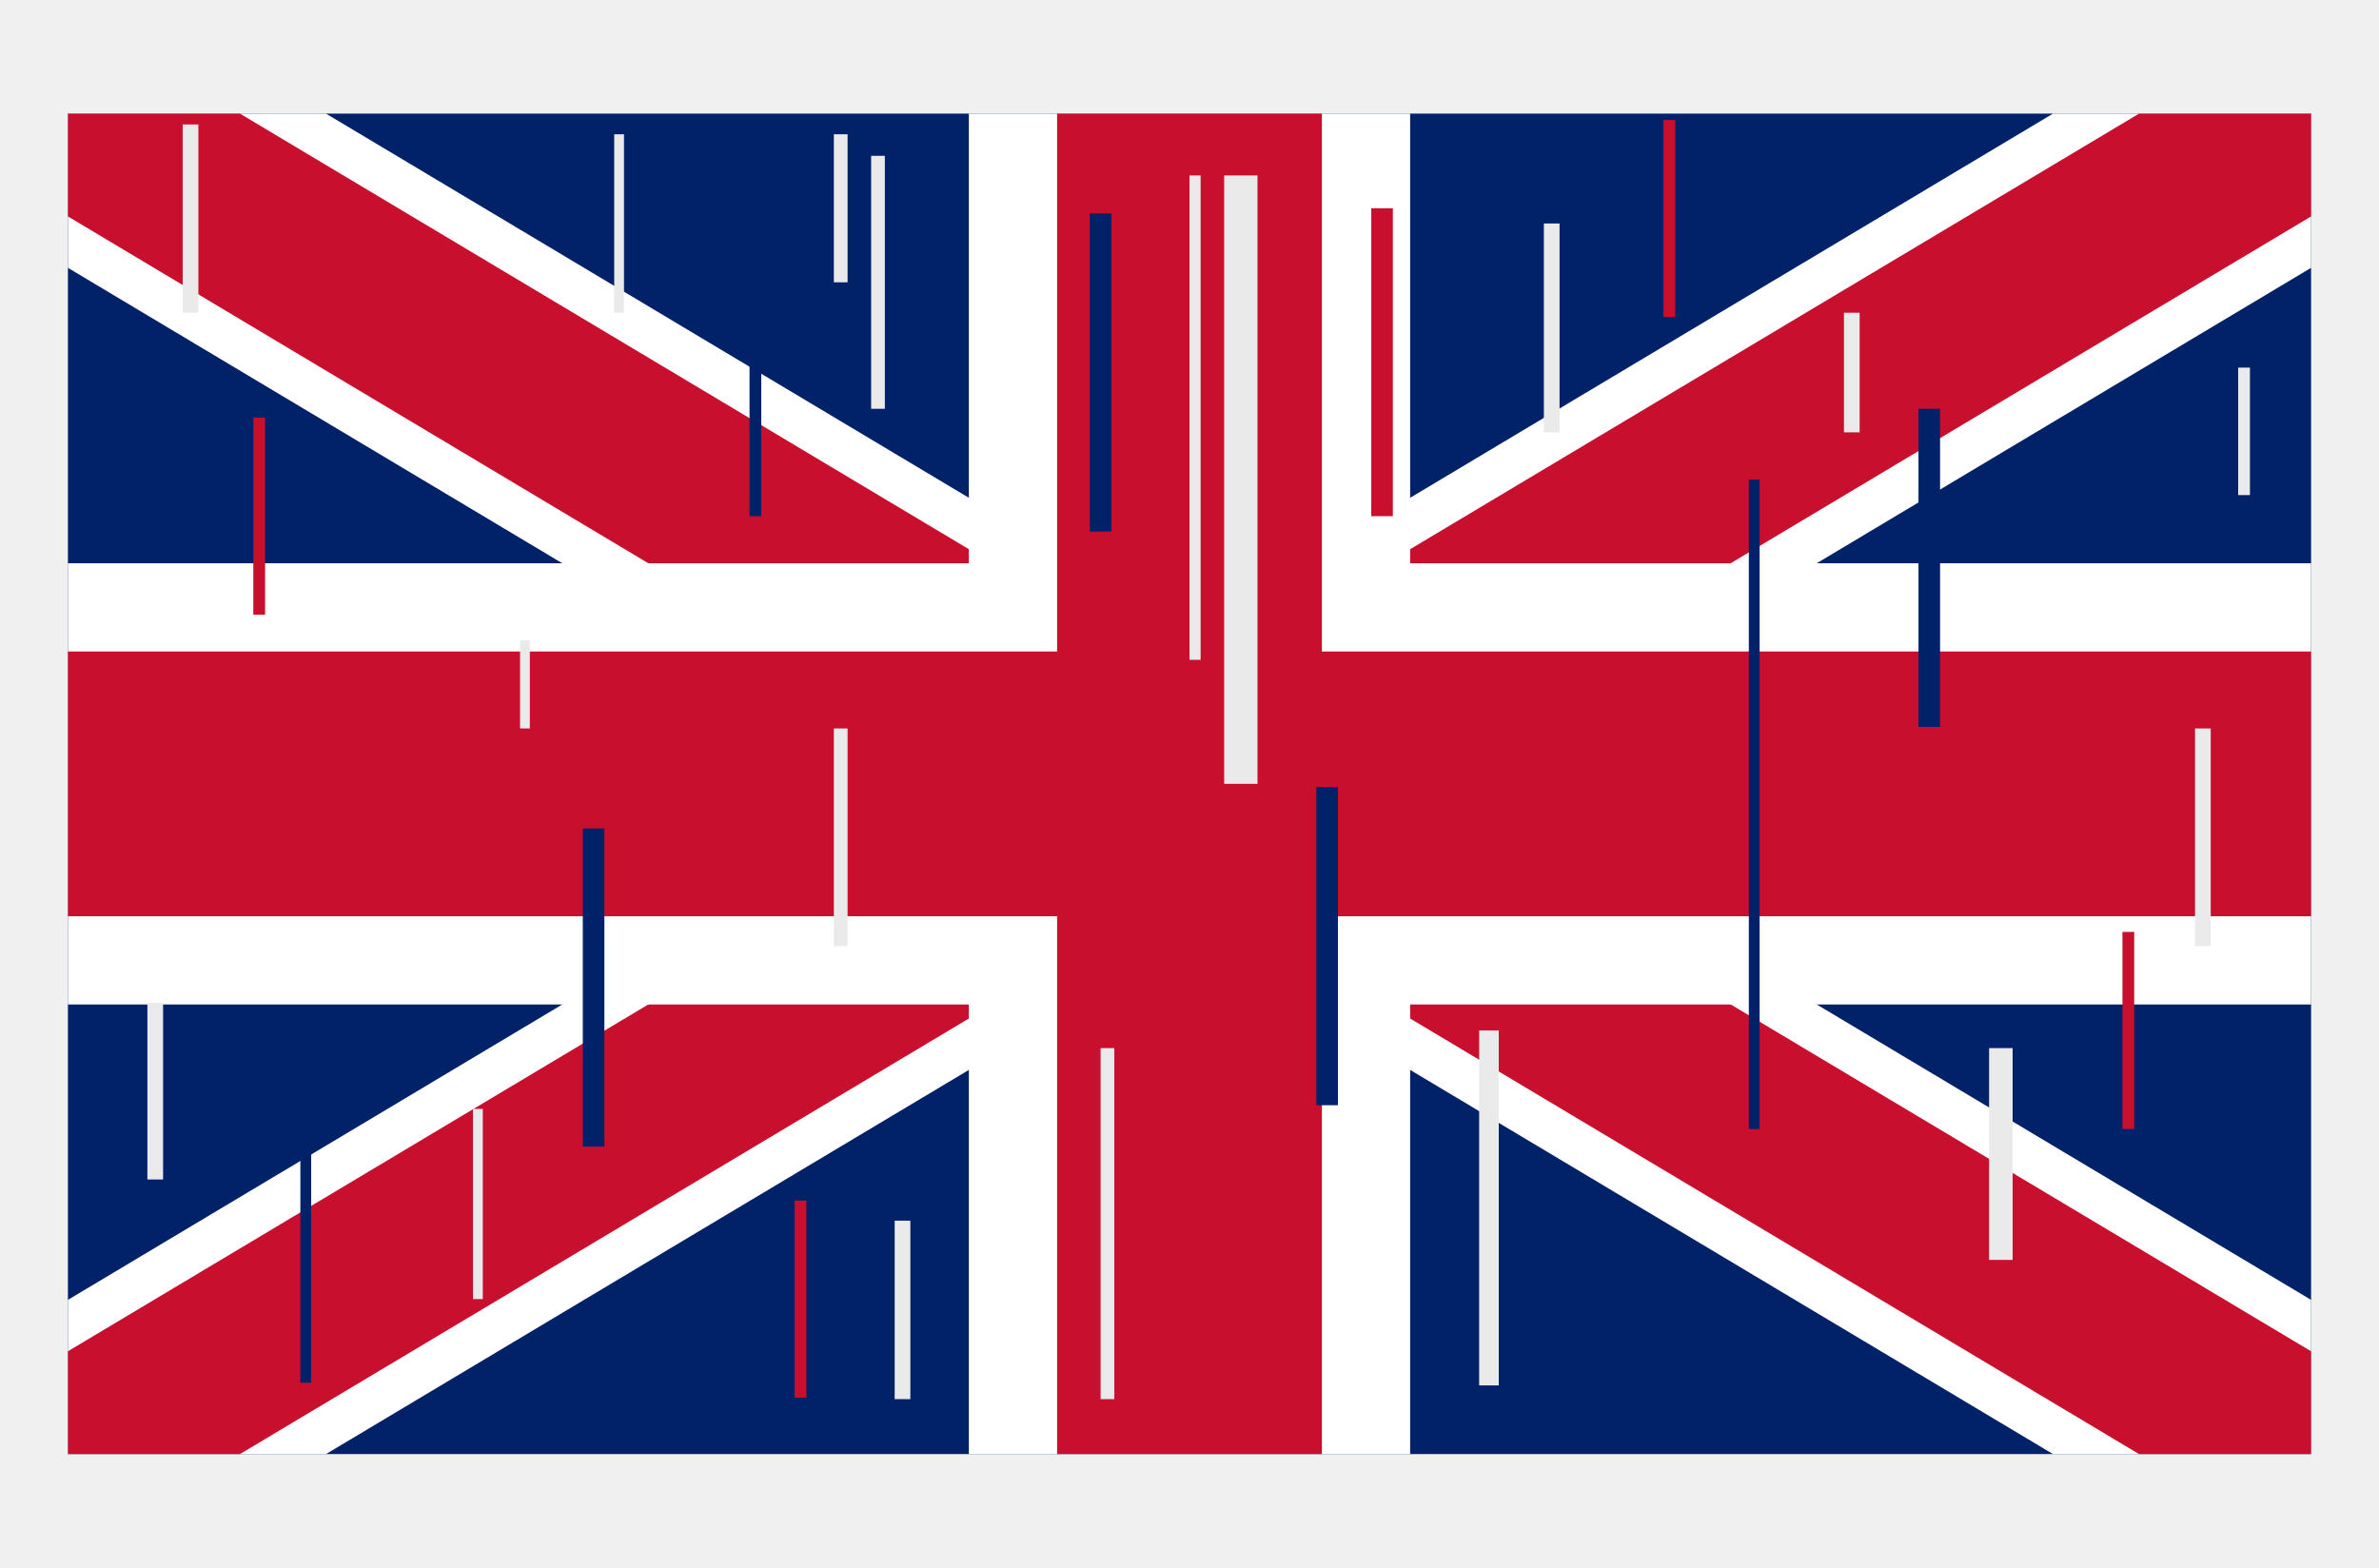
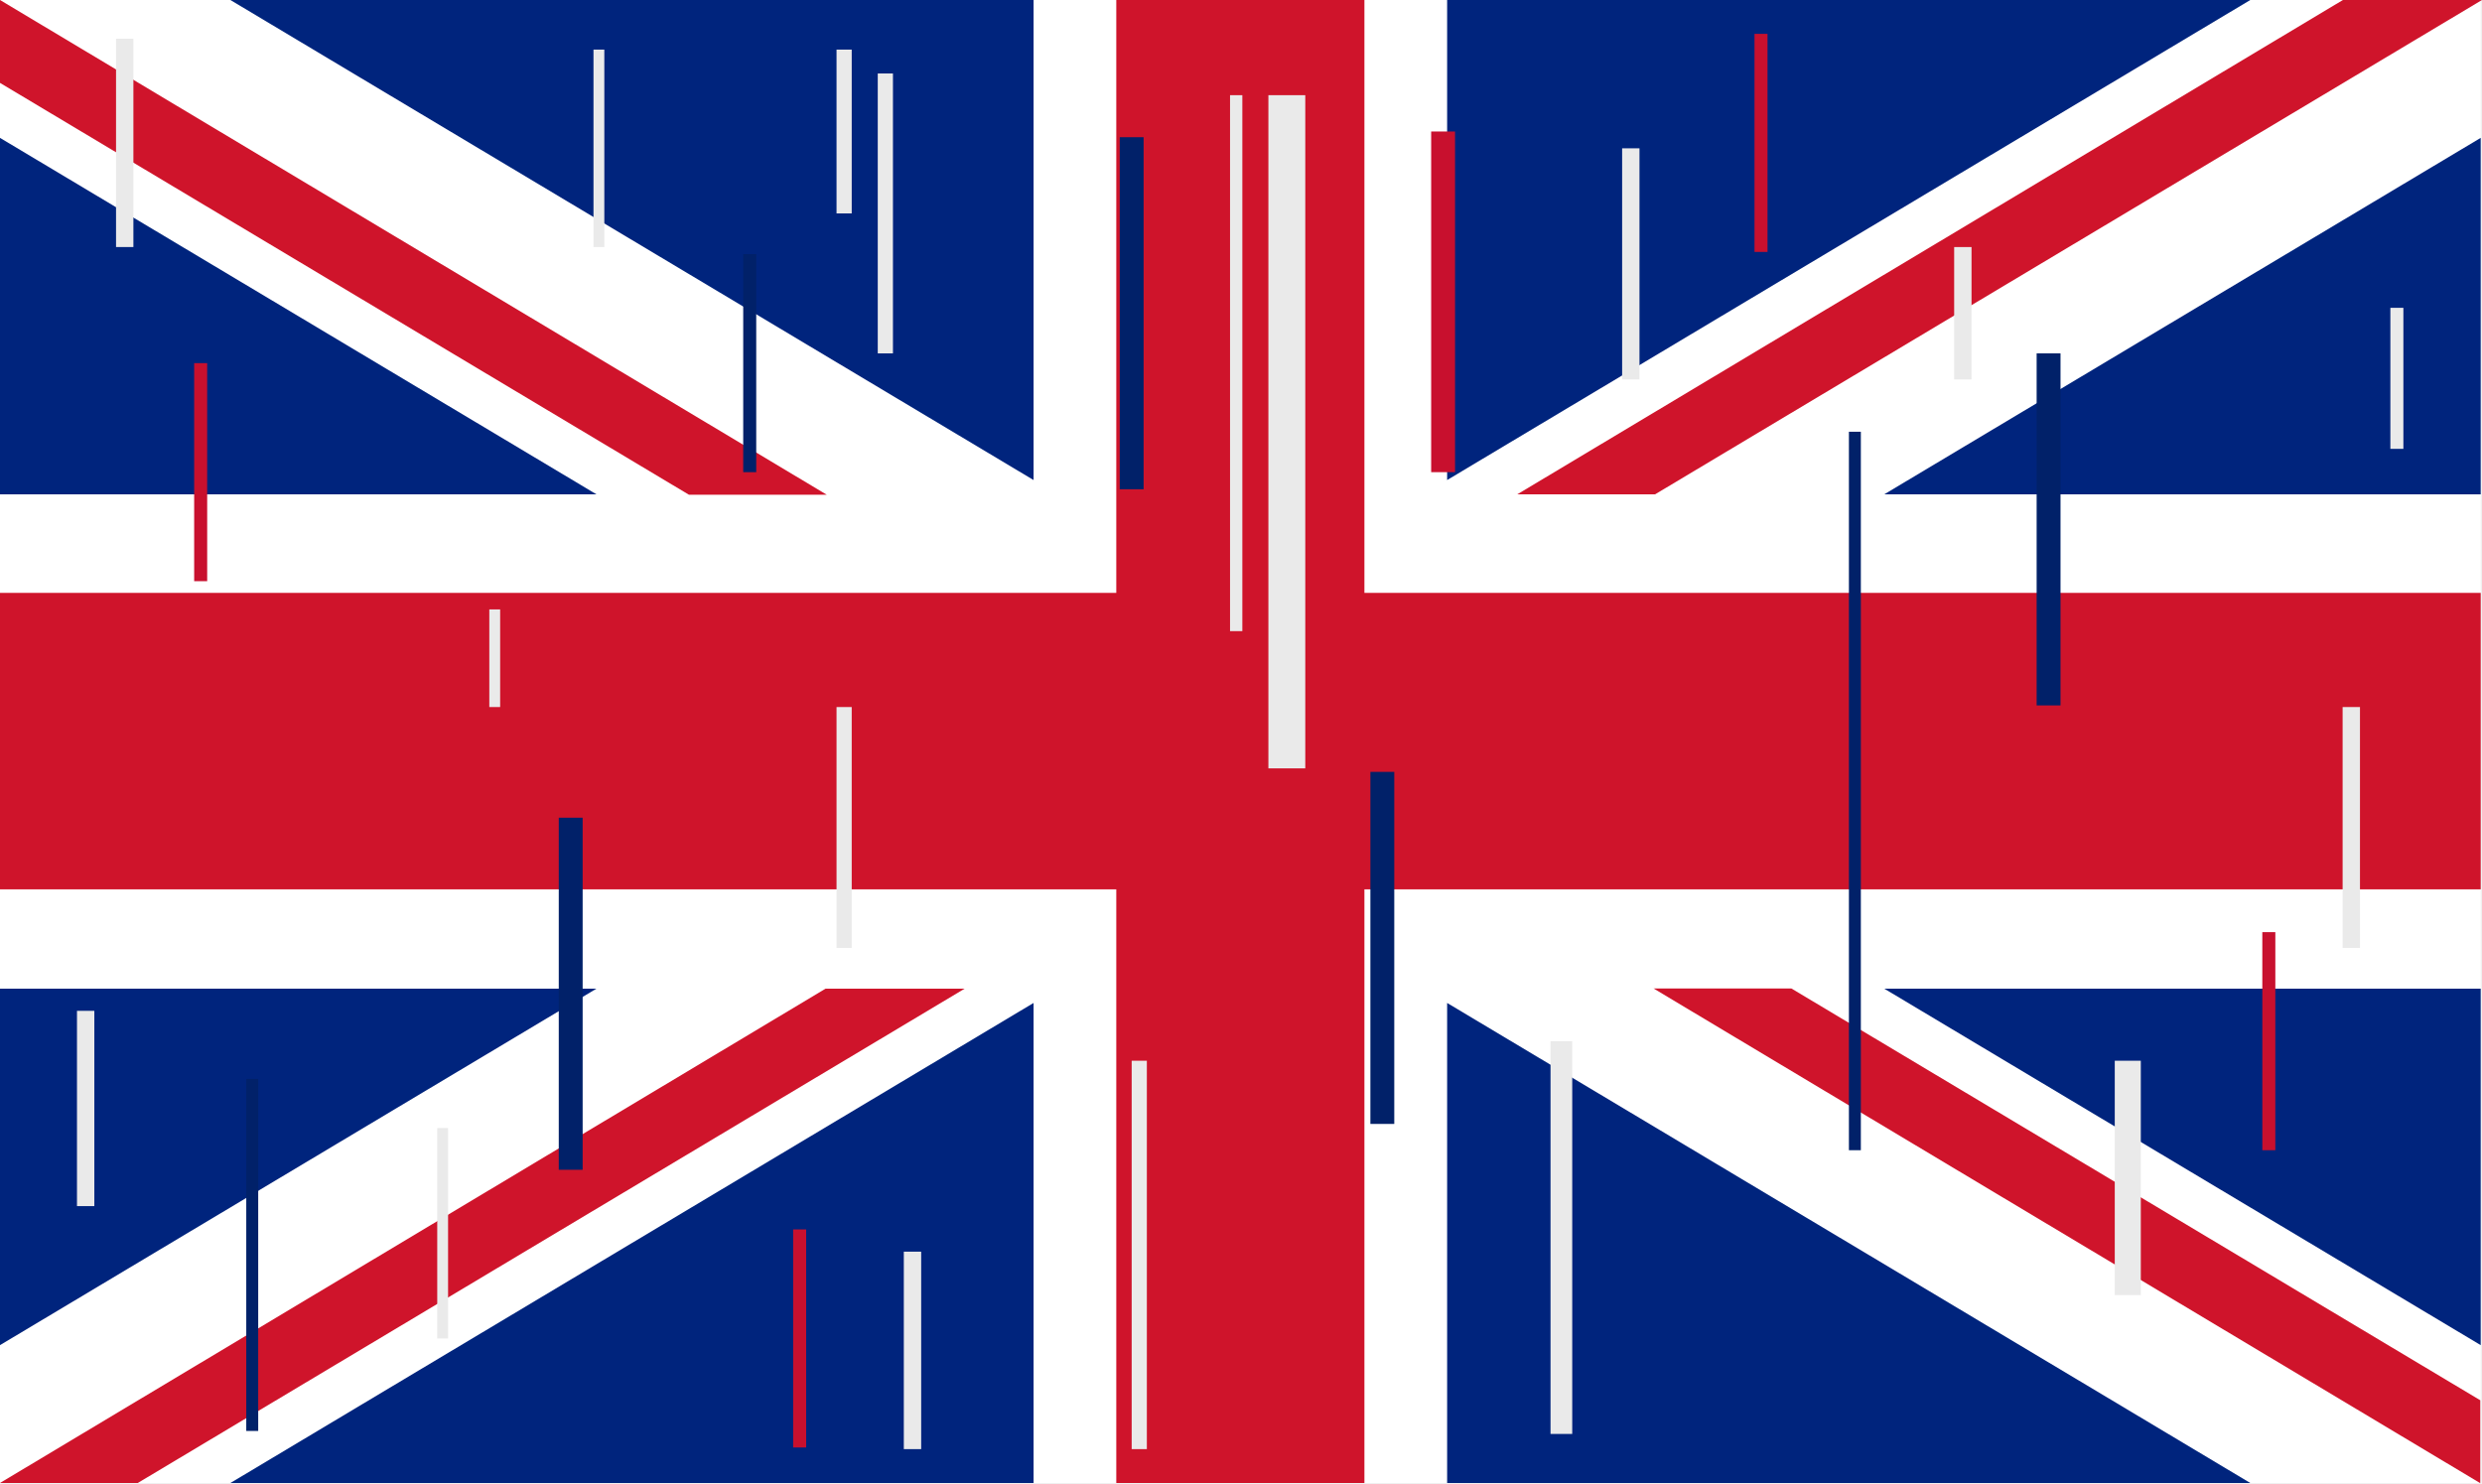
- <svg xmlns="http://www.w3.org/2000/svg" viewBox="0 0 1078.18 710.6">
+ <svg xmlns="http://www.w3.org/2000/svg" viewBox="0 0 1016.62 607.6">
  <defs>
-     <style>.cls-1{fill:none;}.cls-2{clip-path:url(#clip-path);}.cls-3{fill:#012169;}.cls-4,.cls-6{stroke:#fff;}.cls-4,.cls-5,.cls-6,.cls-7{stroke-miterlimit:80;}.cls-4,.cls-7{stroke-width:120px;}.cls-5,.cls-7{stroke:#c8102e;}.cls-5{stroke-width:80px;}.cls-6{stroke-width:200px;}.cls-8{fill:#eaeaea;}.cls-9{fill:#c8102e;}</style>
-     <clipPath id="clip-path" transform="translate(30.78 51.5)">
-       <rect class="cls-1" width="1016.62" height="607.6" />
-     </clipPath>
+     <style>.cls-1{fill:#fff;}.cls-2{fill:#cf142b;}.cls-3{fill:#00247d;}.cls-4{fill:#eaeaea;}.cls-5{fill:#c8102e;}.cls-6{fill:#012169;}</style>
  </defs>
  <g id="Layer_2" data-name="Layer 2">
-     <g id="UK">
-       <g class="cls-2">
-         <path class="cls-3" d="M0,0V607.6H1016.62V0Z" transform="translate(30.78 51.5)" />
-         <path class="cls-4" d="M0,0,1016.62,607.6m0-607.6L0,607.6" transform="translate(30.78 51.5)" />
-         <path class="cls-5" d="M0,0,1016.62,607.6m0-607.6L0,607.6" transform="translate(30.78 51.5)" />
-         <path class="cls-6" d="M508.31,0V607.6M0,303.8H1016.62" transform="translate(30.78 51.5)" />
-         <path class="cls-7" d="M508.31,0V607.6M0,303.8H1016.62" transform="translate(30.78 51.5)" />
-       </g>
-       <g id="Layer_11" data-name="Layer 11">
-         <rect class="cls-8" x="394.8" y="70.63" width="6.22" height="114.67" />
-         <rect class="cls-8" x="278.36" y="60.86" width="4.44" height="80.89" />
-         <rect class="cls-8" x="377.91" y="60.86" width="6.22" height="67.11" />
-         <rect class="cls-8" x="699.69" y="101.3" width="7.11" height="94.67" />
-         <rect class="cls-8" x="1014.36" y="166.63" width="5.33" height="57.78" />
-         <rect class="cls-8" x="66.8" y="454.63" width="7.11" height="80" />
-         <rect class="cls-8" x="405.47" y="553.3" width="7.11" height="80.89" />
-         <rect class="cls-8" x="670.36" y="467.08" width="8.89" height="160.89" />
-         <rect class="cls-8" x="901.47" y="475.08" width="10.67" height="96" />
-         <rect class="cls-8" x="554.8" y="79.52" width="15.11" height="275.78" />
-         <rect class="cls-8" x="539.09" y="79.52" width="5.04" height="219.56" />
-         <rect class="cls-8" x="377.91" y="330.19" width="6.22" height="98.67" />
-         <rect class="cls-8" x="235.69" y="290.19" width="4.44" height="40" />
-         <rect class="cls-8" x="82.8" y="56.41" width="7.11" height="85.33" />
-         <rect class="cls-8" x="994.8" y="330.19" width="7.11" height="98.67" />
-         <rect class="cls-8" x="498.8" y="475.08" width="6.22" height="159.11" />
-         <rect class="cls-8" x="214.36" y="502.63" width="4.44" height="86.22" />
-         <rect class="cls-8" x="835.69" y="141.75" width="7.11" height="54.22" />
-         <rect class="cls-9" x="114.8" y="189.3" width="5.33" height="89.33" />
-         <rect class="cls-9" x="621.47" y="94.41" width="9.78" height="139.56" />
-         <rect class="cls-9" x="753.91" y="54.41" width="5.33" height="89.33" />
-         <rect class="cls-9" x="360.13" y="544.19" width="5.33" height="89.33" />
-         <rect class="cls-9" x="961.91" y="422.41" width="5.33" height="89.33" />
-         <rect class="cls-3" x="339.69" y="144.63" width="5.33" height="89.33" />
-         <rect class="cls-3" x="264.13" y="375.52" width="9.78" height="144.22" />
-         <rect class="cls-3" x="596.58" y="356.75" width="9.78" height="144.22" />
-         <rect class="cls-3" x="493.91" y="96.75" width="9.78" height="144.22" />
-         <rect class="cls-3" x="869.47" y="185.3" width="9.78" height="144.22" />
-         <rect class="cls-3" x="136.13" y="482.52" width="4.89" height="144.22" />
-         <rect class="cls-3" x="792.58" y="217.41" width="4.89" height="294.33" />
-       </g>
+     <g id="Layer_32" data-name="Layer 32">
+       <rect id="_14" data-name="14" class="cls-1" width="1016.09" height="607.53" />
+       <polygon id="_13" data-name="13" class="cls-2" points="457.23 364.33 457.23 607.53 558.86 607.53 558.86 364.33 1016.09 364.33 1016.09 242.88 558.86 242.88 558.86 0 457.23 0 457.23 242.88 0 242.88 0 364.33 457.23 364.33" />
+       <polygon id="_12" data-name="12" class="cls-3" points="592.74 196.66 592.74 0 921.72 0 592.74 196.66" />
+       <polygon id="_11" data-name="11" class="cls-3" points="592.74 410.87 592.74 607.53 921.72 607.53 592.74 410.87" />
+       <polygon id="_10" data-name="10" class="cls-3" points="423.35 410.87 423.35 607.53 94.37 607.53 423.35 410.87" />
+       <polygon id="_9" data-name="9" class="cls-3" points="423.35 196.66 423.35 0 94.37 0 423.35 196.66" />
+       <polygon id="_8" data-name="8" class="cls-3" points="0 56.48 0 202.5 244.29 202.5 0 56.48" />
+       <polygon id="_7" data-name="7" class="cls-3" points="1016.09 56.48 1016.09 202.5 771.8 202.5 1016.09 56.48" />
+       <polygon id="_6" data-name="6" class="cls-3" points="1016.09 551.05 1016.09 405.02 771.8 405.02 1016.09 551.05" />
+       <polygon id="_5" data-name="5" class="cls-3" points="0 551.05 0 405.02 244.29 405.02 0 551.05" />
+       <polyline id="_4" data-name="4" class="cls-2" points="1016.09 0 959.65 0 621.49 202.5 677.93 202.5 1016.62 0" />
+       <polyline id="_3" data-name="3" class="cls-2" points="394.59 405.01 338.16 405.01 0 607.52 56.44 607.52 395.13 405.01" />
+       <polygon id="_2" data-name="2" class="cls-2" points="282.17 202.66 338.61 202.66 0 0 0 33.96 282.17 202.66" />
+       <polygon id="_1" data-name="1" class="cls-2" points="733.74 404.94 677.3 404.94 1015.91 607.6 1015.91 573.63 733.74 404.94" />
+       <rect class="cls-4" x="359.53" y="30.1" width="6.22" height="114.67" />
+       <rect class="cls-4" x="243.09" y="20.32" width="4.44" height="80.89" />
+       <rect class="cls-4" x="342.64" y="20.32" width="6.22" height="67.11" />
+       <rect class="cls-4" x="664.42" y="60.76" width="7.11" height="94.67" />
+       <rect class="cls-4" x="979.09" y="126.1" width="5.33" height="57.78" />
+       <rect class="cls-4" x="31.53" y="414.1" width="7.11" height="80" />
+       <rect class="cls-4" x="370.2" y="512.76" width="7.11" height="80.89" />
+       <rect class="cls-4" x="635.09" y="426.54" width="8.89" height="160.89" />
+       <rect class="cls-4" x="866.2" y="434.54" width="10.67" height="96" />
+       <rect class="cls-4" x="519.53" y="38.99" width="15.11" height="275.78" />
+       <rect class="cls-4" x="503.82" y="38.99" width="5.04" height="219.56" />
+       <rect class="cls-4" x="342.64" y="289.65" width="6.22" height="98.67" />
+       <rect class="cls-4" x="200.42" y="249.65" width="4.44" height="40" />
+       <rect class="cls-4" x="47.53" y="15.87" width="7.11" height="85.33" />
+       <rect class="cls-4" x="959.53" y="289.65" width="7.11" height="98.67" />
+       <rect class="cls-4" x="463.53" y="434.54" width="6.22" height="159.11" />
+       <rect class="cls-4" x="179.09" y="462.1" width="4.44" height="86.22" />
+       <rect class="cls-4" x="800.42" y="101.21" width="7.11" height="54.22" />
+       <rect class="cls-5" x="79.53" y="148.76" width="5.33" height="89.33" />
+       <rect class="cls-5" x="586.2" y="53.87" width="9.78" height="139.56" />
+       <rect class="cls-5" x="718.64" y="13.87" width="5.33" height="89.33" />
+       <rect class="cls-5" x="324.87" y="503.65" width="5.33" height="89.33" />
+       <rect class="cls-5" x="926.64" y="381.87" width="5.33" height="89.33" />
+       <rect class="cls-6" x="304.42" y="104.1" width="5.33" height="89.33" />
+       <rect class="cls-6" x="228.87" y="334.99" width="9.78" height="144.22" />
+       <rect class="cls-6" x="561.31" y="316.21" width="9.78" height="144.22" />
+       <rect class="cls-6" x="458.64" y="56.21" width="9.78" height="144.22" />
+       <rect class="cls-6" x="834.2" y="144.76" width="9.78" height="144.22" />
+       <rect class="cls-6" x="100.87" y="441.99" width="4.89" height="144.22" />
+       <rect class="cls-6" x="757.31" y="176.87" width="4.89" height="294.33" />
    </g>
  </g>
</svg>
